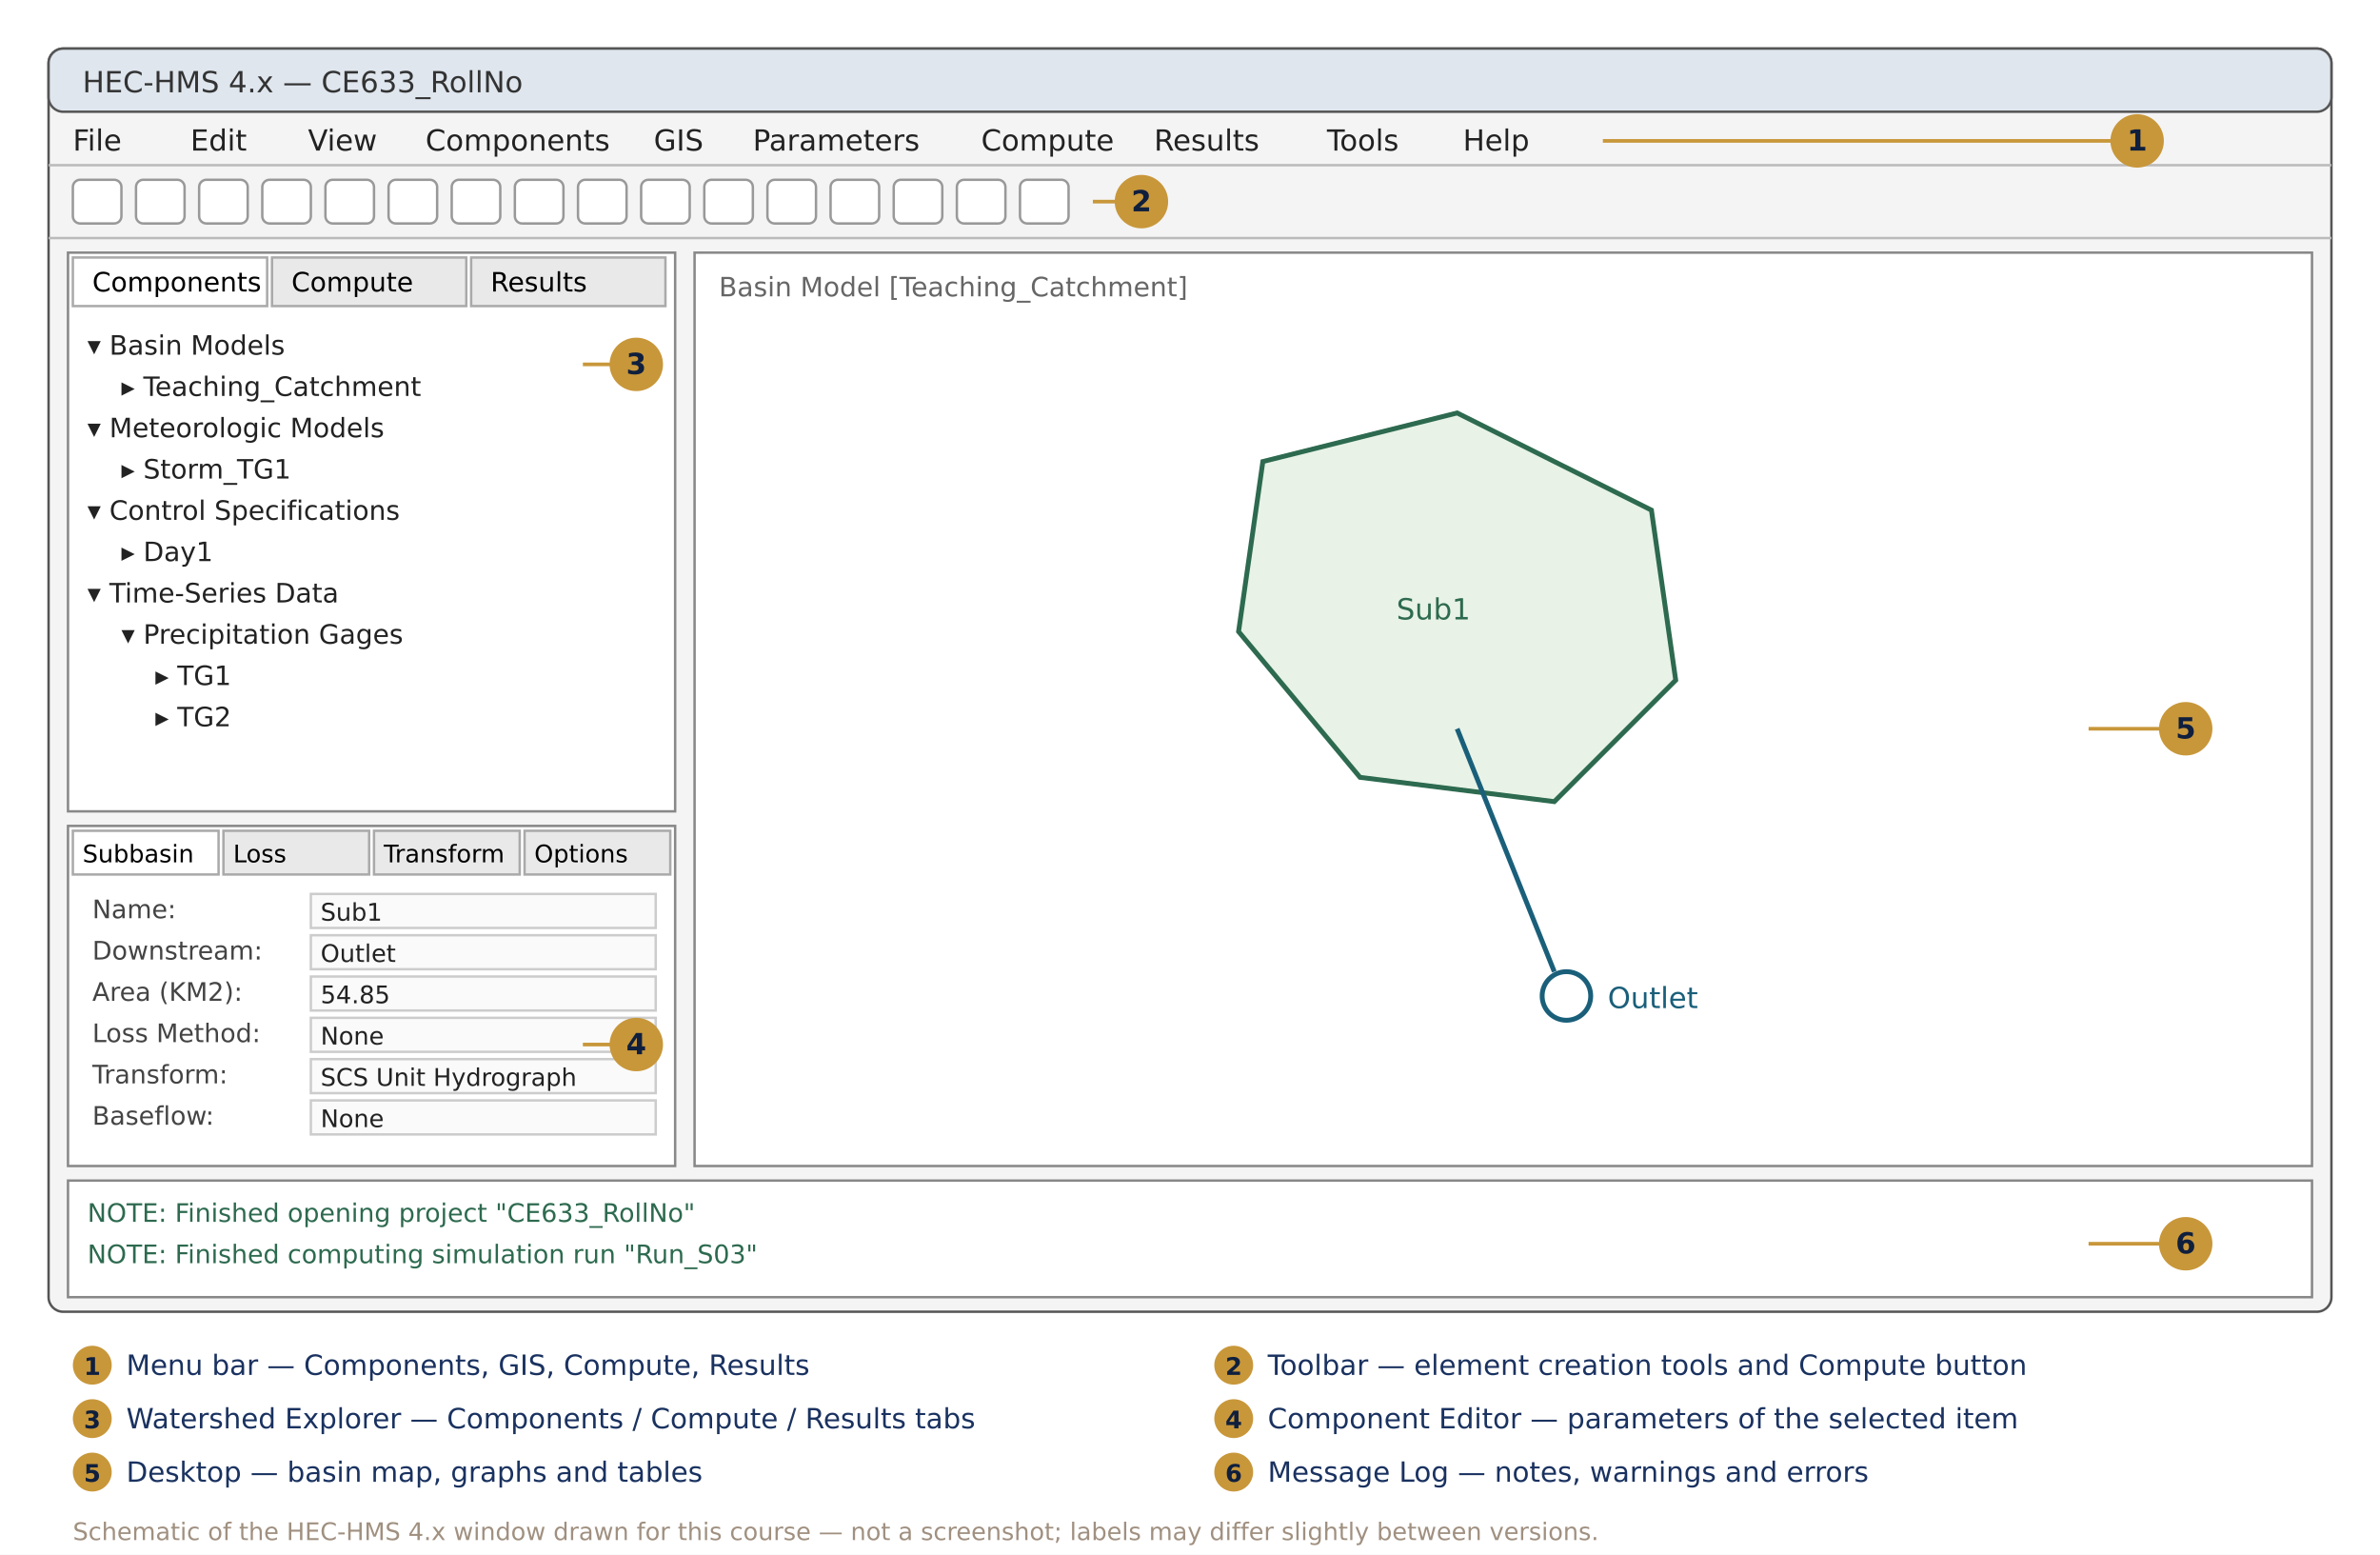
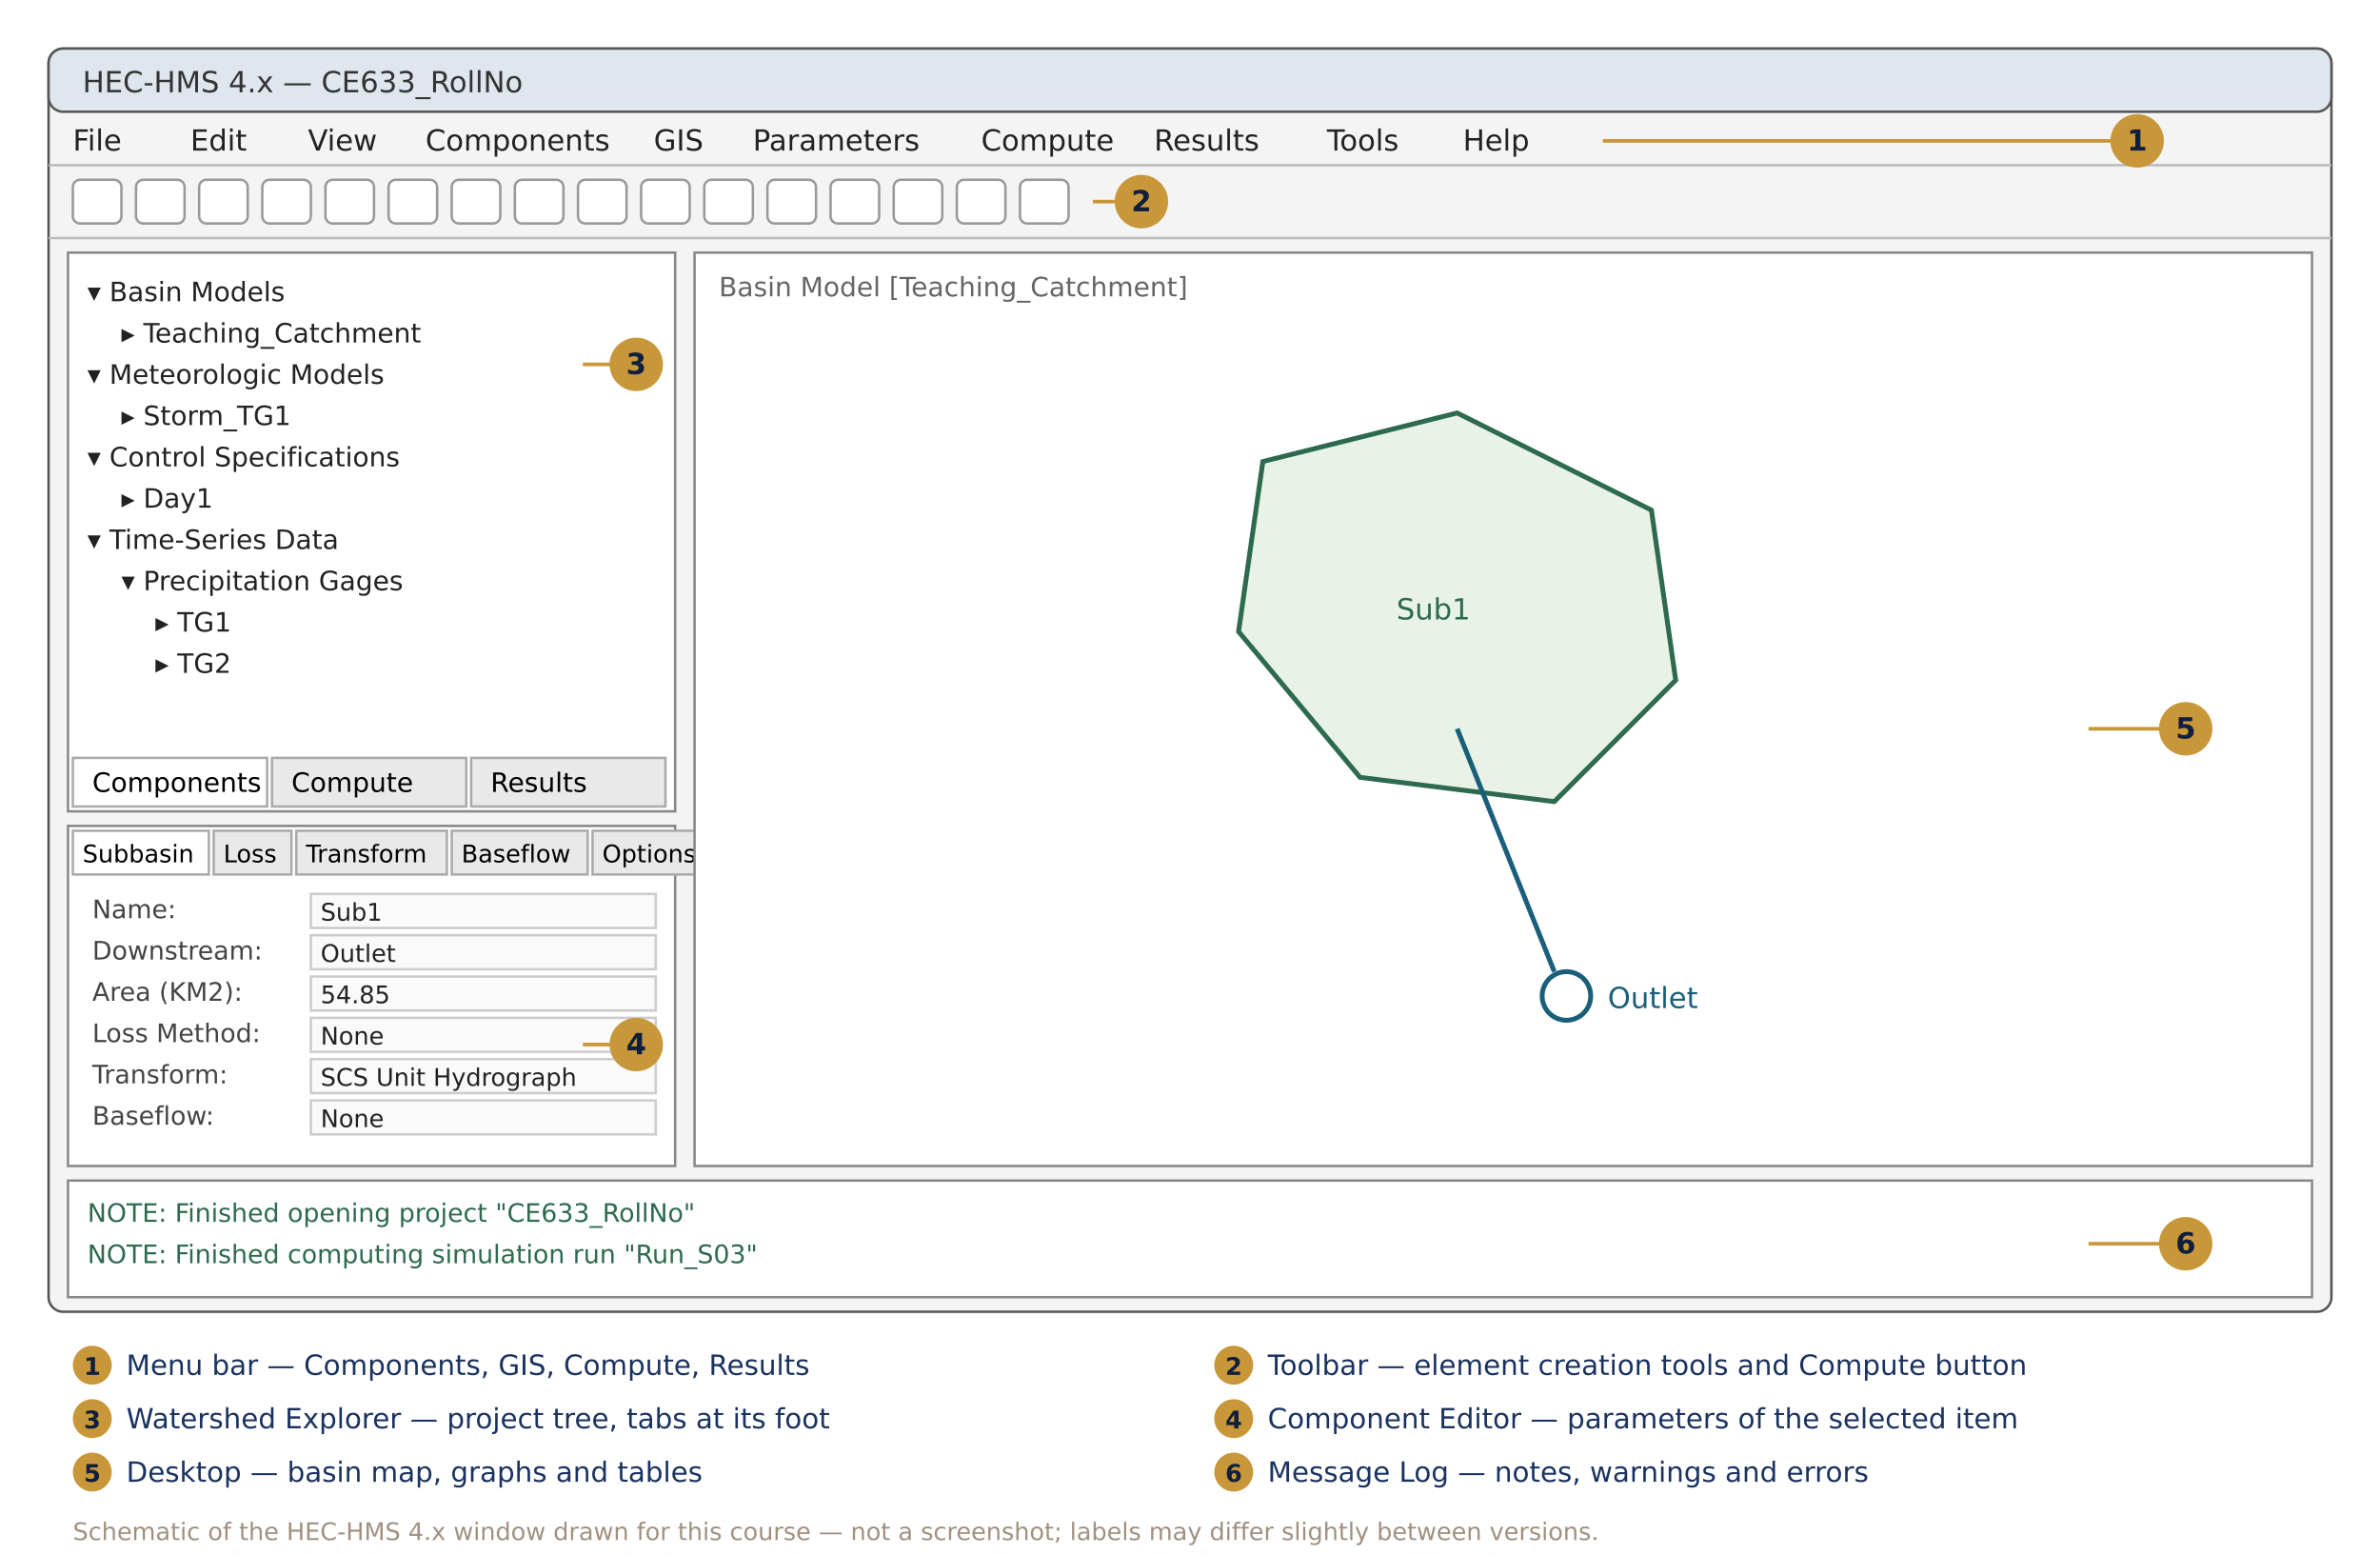
<svg xmlns="http://www.w3.org/2000/svg" viewBox="0 0 980 640" font-family="DejaVu Sans, Arial, sans-serif">
  <rect width="980" height="640" fill="#fff" />
  <rect x="20" y="20" width="940" height="520" rx="6" fill="#f4f4f4" stroke="#555" />
  <rect x="20" y="20" width="940" height="26" rx="6" fill="#dfe6ee" stroke="#555" />
  <text x="34" y="38" font-size="12" fill="#333">HEC-HMS 4.x — CE633_RollNo</text>
  <text x="30" y="62" font-size="12" fill="#222">File</text>
  <text x="78.4" y="62" font-size="12" fill="#222">Edit</text>
  <text x="126.8" y="62" font-size="12" fill="#222">View</text>
  <text x="175.2" y="62" font-size="12" fill="#222">Components</text>
  <text x="269.2" y="62" font-size="12" fill="#222">GIS</text>
  <text x="310" y="62" font-size="12" fill="#222">Parameters</text>
  <text x="404" y="62" font-size="12" fill="#222">Compute</text>
  <text x="475.2" y="62" font-size="12" fill="#222">Results</text>
  <text x="546.4" y="62" font-size="12" fill="#222">Tools</text>
  <text x="602.4" y="62" font-size="12" fill="#222">Help</text>
  <line x1="20" y1="68" x2="960" y2="68" stroke="#bbb" />
  <rect x="30" y="74" width="20" height="18" rx="3" fill="#fff" stroke="#999" />
  <rect x="56" y="74" width="20" height="18" rx="3" fill="#fff" stroke="#999" />
  <rect x="82" y="74" width="20" height="18" rx="3" fill="#fff" stroke="#999" />
  <rect x="108" y="74" width="20" height="18" rx="3" fill="#fff" stroke="#999" />
  <rect x="134" y="74" width="20" height="18" rx="3" fill="#fff" stroke="#999" />
  <rect x="160" y="74" width="20" height="18" rx="3" fill="#fff" stroke="#999" />
  <rect x="186" y="74" width="20" height="18" rx="3" fill="#fff" stroke="#999" />
  <rect x="212" y="74" width="20" height="18" rx="3" fill="#fff" stroke="#999" />
  <rect x="238" y="74" width="20" height="18" rx="3" fill="#fff" stroke="#999" />
  <rect x="264" y="74" width="20" height="18" rx="3" fill="#fff" stroke="#999" />
  <rect x="290" y="74" width="20" height="18" rx="3" fill="#fff" stroke="#999" />
  <rect x="316" y="74" width="20" height="18" rx="3" fill="#fff" stroke="#999" />
  <rect x="342" y="74" width="20" height="18" rx="3" fill="#fff" stroke="#999" />
  <rect x="368" y="74" width="20" height="18" rx="3" fill="#fff" stroke="#999" />
  <rect x="394" y="74" width="20" height="18" rx="3" fill="#fff" stroke="#999" />
  <rect x="420" y="74" width="20" height="18" rx="3" fill="#fff" stroke="#999" />
  <line x1="20" y1="98" x2="960" y2="98" stroke="#bbb" />
  <rect x="28" y="104" width="250" height="230" fill="#fff" stroke="#888" />
-   <rect x="30" y="106" width="80" height="20" fill="#fff" stroke="#aaa" />
-   <text x="38" y="120" font-size="11">Components</text>
-   <rect x="112" y="106" width="80" height="20" fill="#e9e9e9" stroke="#aaa" />
-   <text x="120" y="120" font-size="11">Compute</text>
-   <rect x="194" y="106" width="80" height="20" fill="#e9e9e9" stroke="#aaa" />
-   <text x="202" y="120" font-size="11">Results</text>
-   <text x="36" y="146" font-size="11" fill="#222" xml:space="preserve">▾ Basin Models</text>
-   <text x="36" y="163" font-size="11" fill="#222" xml:space="preserve">    ▸ Teaching_Catchment</text>
-   <text x="36" y="180" font-size="11" fill="#222" xml:space="preserve">▾ Meteorologic Models</text>
-   <text x="36" y="197" font-size="11" fill="#222" xml:space="preserve">    ▸ Storm_TG1</text>
-   <text x="36" y="214" font-size="11" fill="#222" xml:space="preserve">▾ Control Specifications</text>
-   <text x="36" y="231" font-size="11" fill="#222" xml:space="preserve">    ▸ Day1</text>
-   <text x="36" y="248" font-size="11" fill="#222" xml:space="preserve">▾ Time-Series Data</text>
-   <text x="36" y="265" font-size="11" fill="#222" xml:space="preserve">    ▾ Precipitation Gages</text>
-   <text x="36" y="282" font-size="11" fill="#222" xml:space="preserve">        ▸ TG1</text>
-   <text x="36" y="299" font-size="11" fill="#222" xml:space="preserve">        ▸ TG2</text>
+   <rect x="30" y="312" width="80" height="20" fill="#fff" stroke="#aaa" />
+   <text x="38" y="326" font-size="11">Components</text>
+   <rect x="112" y="312" width="80" height="20" fill="#e9e9e9" stroke="#aaa" />
+   <text x="120" y="326" font-size="11">Compute</text>
+   <rect x="194" y="312" width="80" height="20" fill="#e9e9e9" stroke="#aaa" />
+   <text x="202" y="326" font-size="11">Results</text>
+   <text x="36" y="124" font-size="11" fill="#222" xml:space="preserve">▾ Basin Models</text>
+   <text x="36" y="141" font-size="11" fill="#222" xml:space="preserve">    ▸ Teaching_Catchment</text>
+   <text x="36" y="158" font-size="11" fill="#222" xml:space="preserve">▾ Meteorologic Models</text>
+   <text x="36" y="175" font-size="11" fill="#222" xml:space="preserve">    ▸ Storm_TG1</text>
+   <text x="36" y="192" font-size="11" fill="#222" xml:space="preserve">▾ Control Specifications</text>
+   <text x="36" y="209" font-size="11" fill="#222" xml:space="preserve">    ▸ Day1</text>
+   <text x="36" y="226" font-size="11" fill="#222" xml:space="preserve">▾ Time-Series Data</text>
+   <text x="36" y="243" font-size="11" fill="#222" xml:space="preserve">    ▾ Precipitation Gages</text>
+   <text x="36" y="260" font-size="11" fill="#222" xml:space="preserve">        ▸ TG1</text>
+   <text x="36" y="277" font-size="11" fill="#222" xml:space="preserve">        ▸ TG2</text>
  <rect x="28" y="340" width="250" height="140" fill="#fff" stroke="#888" />
-   <rect x="30" y="342" width="60" height="18" fill="#fff" stroke="#aaa" />
+   <rect x="30" y="342" width="56" height="18" fill="#fff" stroke="#aaa" />
  <text x="34" y="355" font-size="10">Subbasin</text>
-   <rect x="92" y="342" width="60" height="18" fill="#e9e9e9" stroke="#aaa" />
-   <text x="96" y="355" font-size="10">Loss</text>
-   <rect x="154" y="342" width="60" height="18" fill="#e9e9e9" stroke="#aaa" />
-   <text x="158" y="355" font-size="10">Transform</text>
-   <rect x="216" y="342" width="60" height="18" fill="#e9e9e9" stroke="#aaa" />
-   <text x="220" y="355" font-size="10">Options</text>
+   <rect x="88" y="342" width="32" height="18" fill="#e9e9e9" stroke="#aaa" />
+   <text x="92" y="355" font-size="10">Loss</text>
+   <rect x="122" y="342" width="62" height="18" fill="#e9e9e9" stroke="#aaa" />
+   <text x="126" y="355" font-size="10">Transform</text>
+   <rect x="186" y="342" width="56" height="18" fill="#e9e9e9" stroke="#aaa" />
+   <text x="190" y="355" font-size="10">Baseflow</text>
+   <rect x="244" y="342" width="50" height="18" fill="#e9e9e9" stroke="#aaa" />
+   <text x="248" y="355" font-size="10">Options</text>
  <text x="38" y="378" font-size="10.5" fill="#444">Name:</text>
  <rect x="128" y="368" width="142" height="14" fill="#fafafa" stroke="#ccc" />
  <text x="132" y="379" font-size="10" fill="#222">Sub1</text>
  <text x="38" y="395" font-size="10.5" fill="#444">Downstream:</text>
  <rect x="128" y="385" width="142" height="14" fill="#fafafa" stroke="#ccc" />
  <text x="132" y="396" font-size="10" fill="#222">Outlet</text>
  <text x="38" y="412" font-size="10.5" fill="#444">Area (KM2):</text>
  <rect x="128" y="402" width="142" height="14" fill="#fafafa" stroke="#ccc" />
  <text x="132" y="413" font-size="10" fill="#222">54.85</text>
  <text x="38" y="429" font-size="10.5" fill="#444">Loss Method:</text>
  <rect x="128" y="419" width="142" height="14" fill="#fafafa" stroke="#ccc" />
  <text x="132" y="430" font-size="10" fill="#222">None</text>
  <text x="38" y="446" font-size="10.5" fill="#444">Transform:</text>
  <rect x="128" y="436" width="142" height="14" fill="#fafafa" stroke="#ccc" />
  <text x="132" y="447" font-size="10" fill="#222">SCS Unit Hydrograph</text>
  <text x="38" y="463" font-size="10.5" fill="#444">Baseflow:</text>
  <rect x="128" y="453" width="142" height="14" fill="#fafafa" stroke="#ccc" />
  <text x="132" y="464" font-size="10" fill="#222">None</text>
  <rect x="286" y="104" width="666" height="376" fill="#fff" stroke="#888" />
  <text x="296" y="122" font-size="11" fill="#666">Basin Model [Teaching_Catchment]</text>
  <polygon points="520,190 600,170 680,210 690,280 640,330 560,320 510,260" fill="#e8f2e6" stroke="#2d6a4f" stroke-width="2" />
  <text x="575" y="255" font-size="12" fill="#2d6a4f">Sub1</text>
  <line x1="600" y1="300" x2="640" y2="400" stroke="#1a5f7a" stroke-width="2" />
  <circle cx="645" cy="410" r="10" fill="#fff" stroke="#1a5f7a" stroke-width="2" />
  <text x="662" y="415" font-size="12" fill="#1a5f7a">Outlet</text>
  <rect x="28" y="486" width="924" height="48" fill="#fff" stroke="#888" />
  <text x="36" y="503" font-size="10.5" fill="#2d6a4f">NOTE: Finished opening project "CE633_RollNo"</text>
  <text x="36" y="520" font-size="10.5" fill="#2d6a4f">NOTE: Finished computing simulation run "Run_S03"</text>
  <line x1="880" y1="58" x2="660" y2="58" stroke="#c8973a" stroke-width="1.5" />
  <circle cx="880" cy="58" r="11" fill="#c8973a" />
  <text x="880" y="62" font-size="12" font-weight="bold" text-anchor="middle" fill="#0f1f3d">1</text>
  <line x1="470" y1="83" x2="450" y2="83" stroke="#c8973a" stroke-width="1.5" />
  <circle cx="470" cy="83" r="11" fill="#c8973a" />
  <text x="470" y="87" font-size="12" font-weight="bold" text-anchor="middle" fill="#0f1f3d">2</text>
  <line x1="262" y1="150" x2="240" y2="150" stroke="#c8973a" stroke-width="1.5" />
  <circle cx="262" cy="150" r="11" fill="#c8973a" />
  <text x="262" y="154" font-size="12" font-weight="bold" text-anchor="middle" fill="#0f1f3d">3</text>
  <line x1="262" y1="430" x2="240" y2="430" stroke="#c8973a" stroke-width="1.5" />
  <circle cx="262" cy="430" r="11" fill="#c8973a" />
  <text x="262" y="434" font-size="12" font-weight="bold" text-anchor="middle" fill="#0f1f3d">4</text>
  <line x1="900" y1="300" x2="860" y2="300" stroke="#c8973a" stroke-width="1.5" />
  <circle cx="900" cy="300" r="11" fill="#c8973a" />
  <text x="900" y="304" font-size="12" font-weight="bold" text-anchor="middle" fill="#0f1f3d">5</text>
  <line x1="900" y1="512" x2="860" y2="512" stroke="#c8973a" stroke-width="1.5" />
  <circle cx="900" cy="512" r="11" fill="#c8973a" />
  <text x="900" y="516" font-size="12" font-weight="bold" text-anchor="middle" fill="#0f1f3d">6</text>
  <circle cx="38" cy="562" r="8" fill="#c8973a" />
  <text x="38" y="566" font-size="10" font-weight="bold" text-anchor="middle" fill="#0f1f3d">1</text>
  <text x="52" y="566" font-size="11.5" fill="#1a3260">Menu bar — Components, GIS, Compute, Results</text>
  <circle cx="508" cy="562" r="8" fill="#c8973a" />
  <text x="508" y="566" font-size="10" font-weight="bold" text-anchor="middle" fill="#0f1f3d">2</text>
  <text x="522" y="566" font-size="11.5" fill="#1a3260">Toolbar — element creation tools and Compute button</text>
  <circle cx="38" cy="584" r="8" fill="#c8973a" />
  <text x="38" y="588" font-size="10" font-weight="bold" text-anchor="middle" fill="#0f1f3d">3</text>
-   <text x="52" y="588" font-size="11.5" fill="#1a3260">Watershed Explorer — Components / Compute / Results tabs</text>
+   <text x="52" y="588" font-size="11.5" fill="#1a3260">Watershed Explorer — project tree, tabs at its foot</text>
  <circle cx="508" cy="584" r="8" fill="#c8973a" />
  <text x="508" y="588" font-size="10" font-weight="bold" text-anchor="middle" fill="#0f1f3d">4</text>
  <text x="522" y="588" font-size="11.5" fill="#1a3260">Component Editor — parameters of the selected item</text>
  <circle cx="38" cy="606" r="8" fill="#c8973a" />
  <text x="38" y="610" font-size="10" font-weight="bold" text-anchor="middle" fill="#0f1f3d">5</text>
  <text x="52" y="610" font-size="11.5" fill="#1a3260">Desktop — basin map, graphs and tables</text>
  <circle cx="508" cy="606" r="8" fill="#c8973a" />
  <text x="508" y="610" font-size="10" font-weight="bold" text-anchor="middle" fill="#0f1f3d">6</text>
  <text x="522" y="610" font-size="11.5" fill="#1a3260">Message Log — notes, warnings and errors</text>
  <text x="30" y="634" font-size="10" fill="#a09080">Schematic of the HEC-HMS 4.x window drawn for this course — not a screenshot; labels may differ slightly between versions.</text>
</svg>
